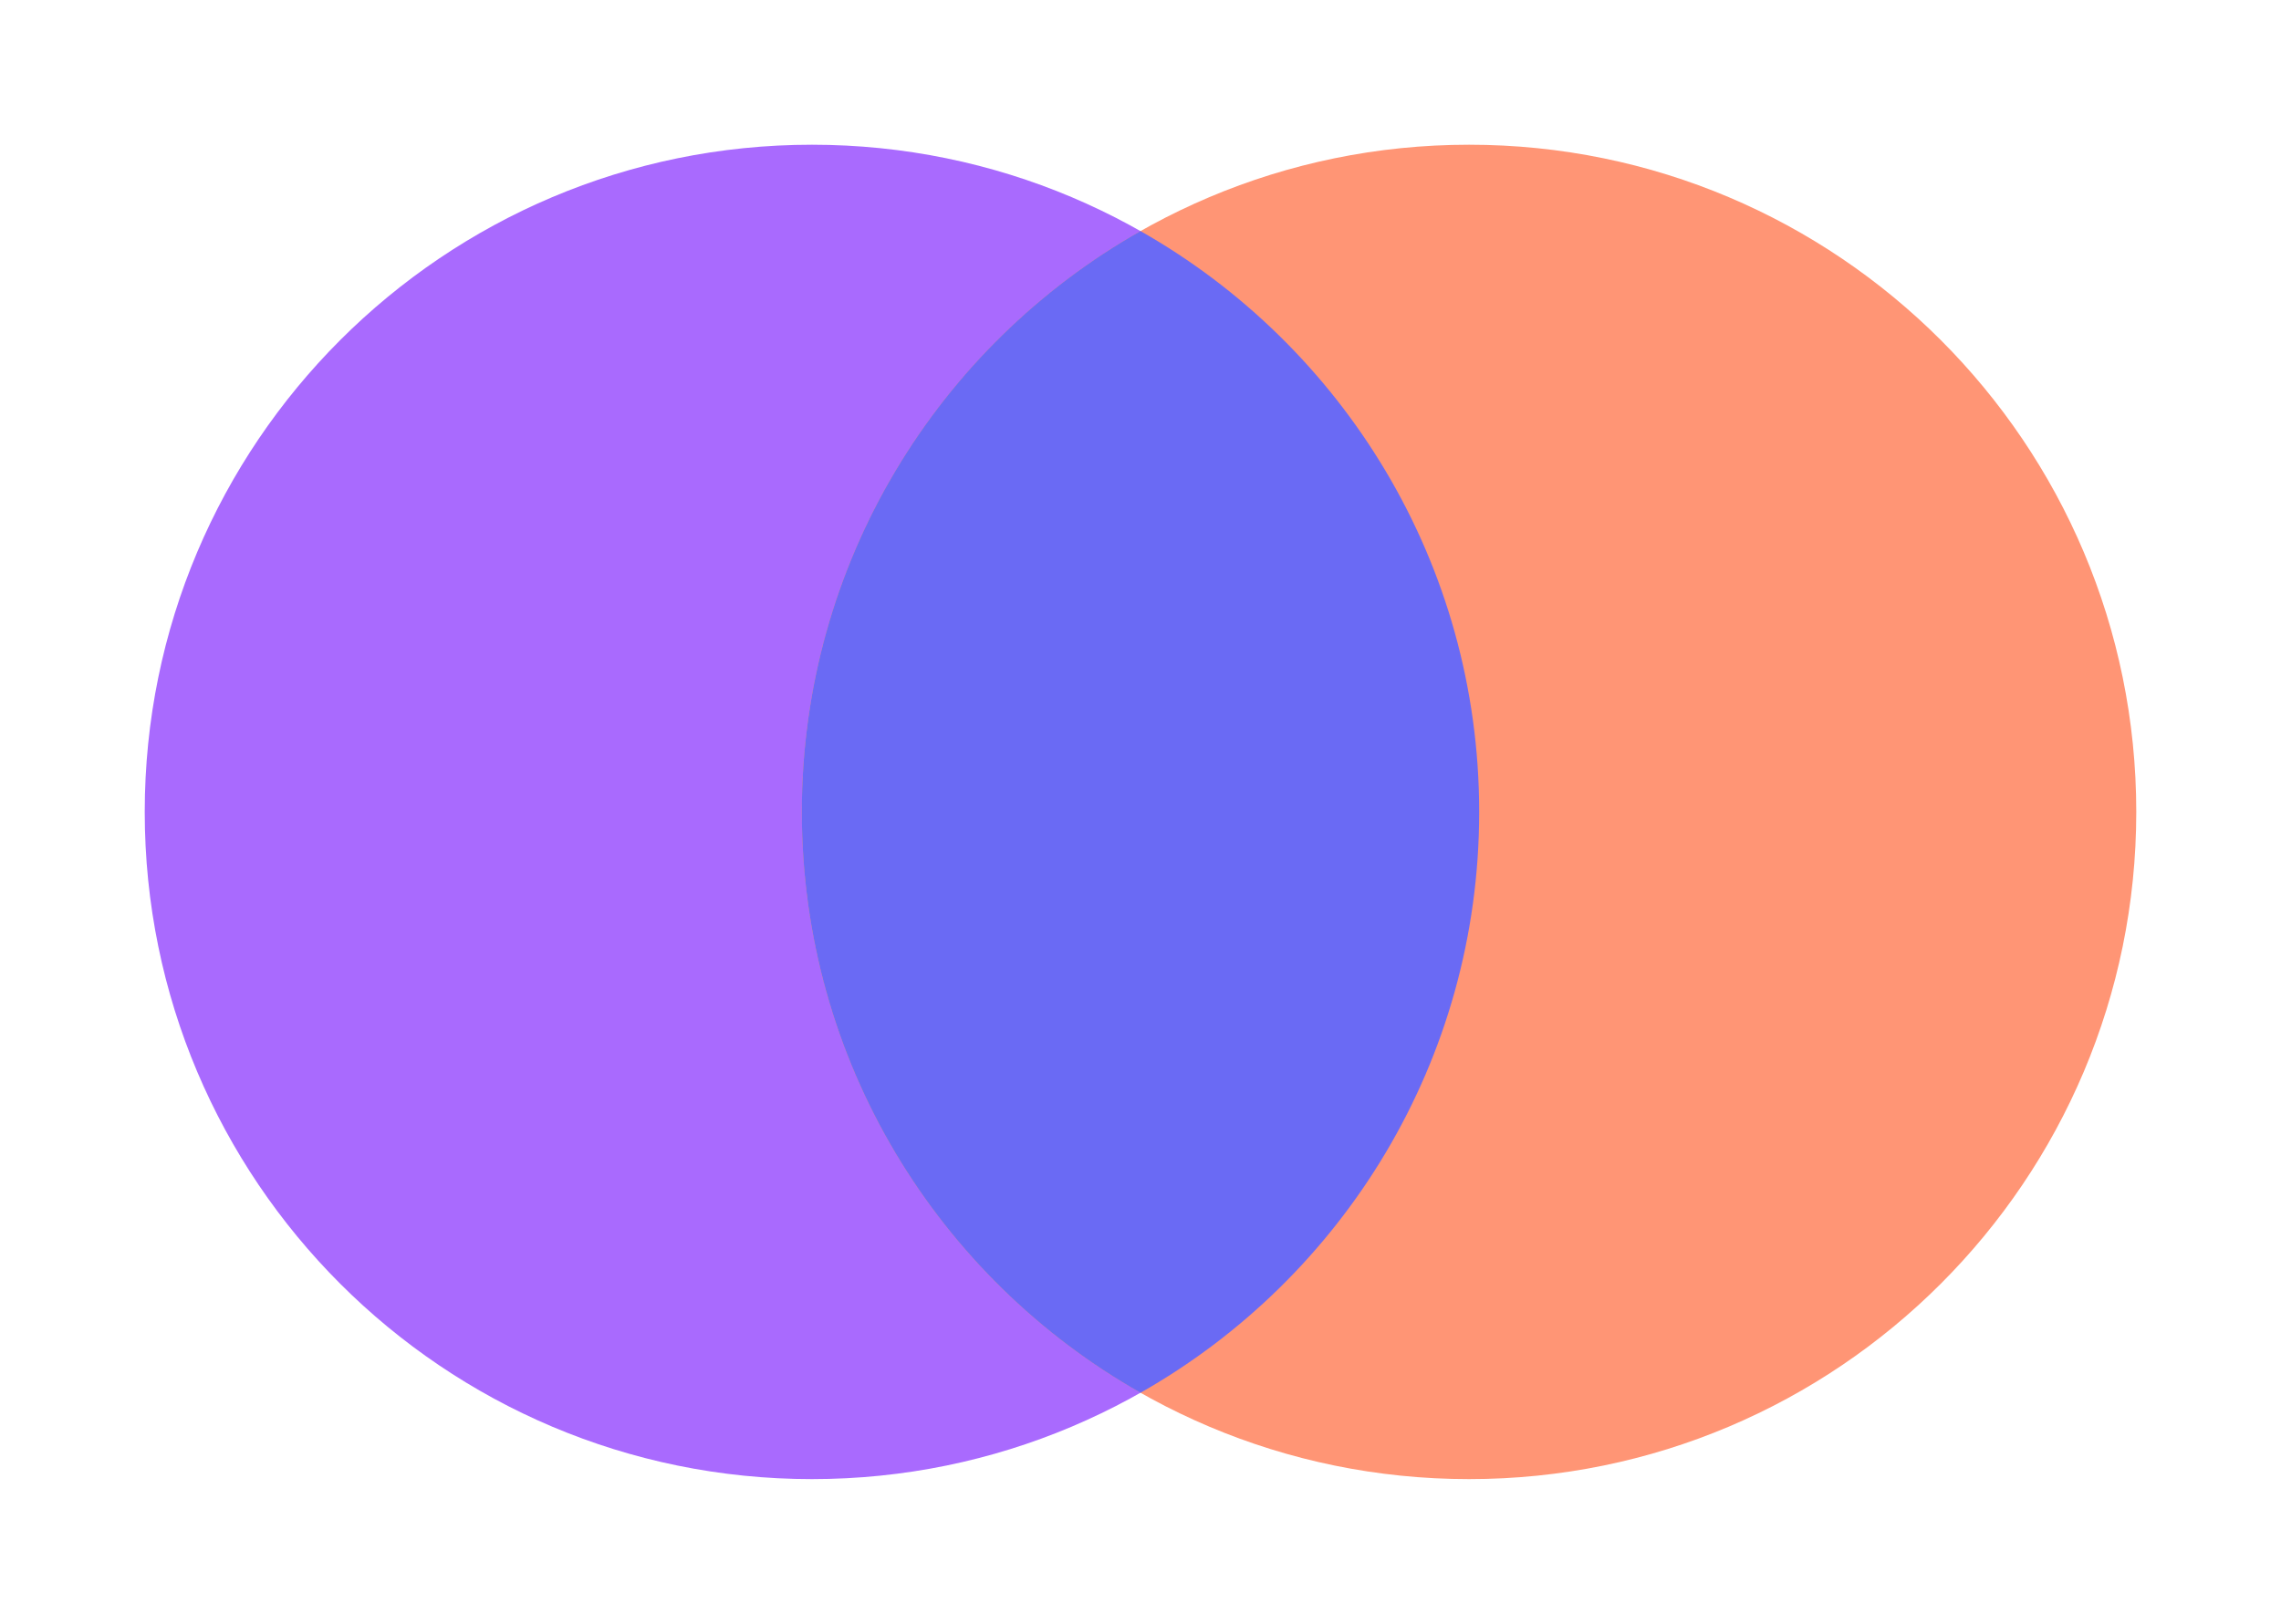
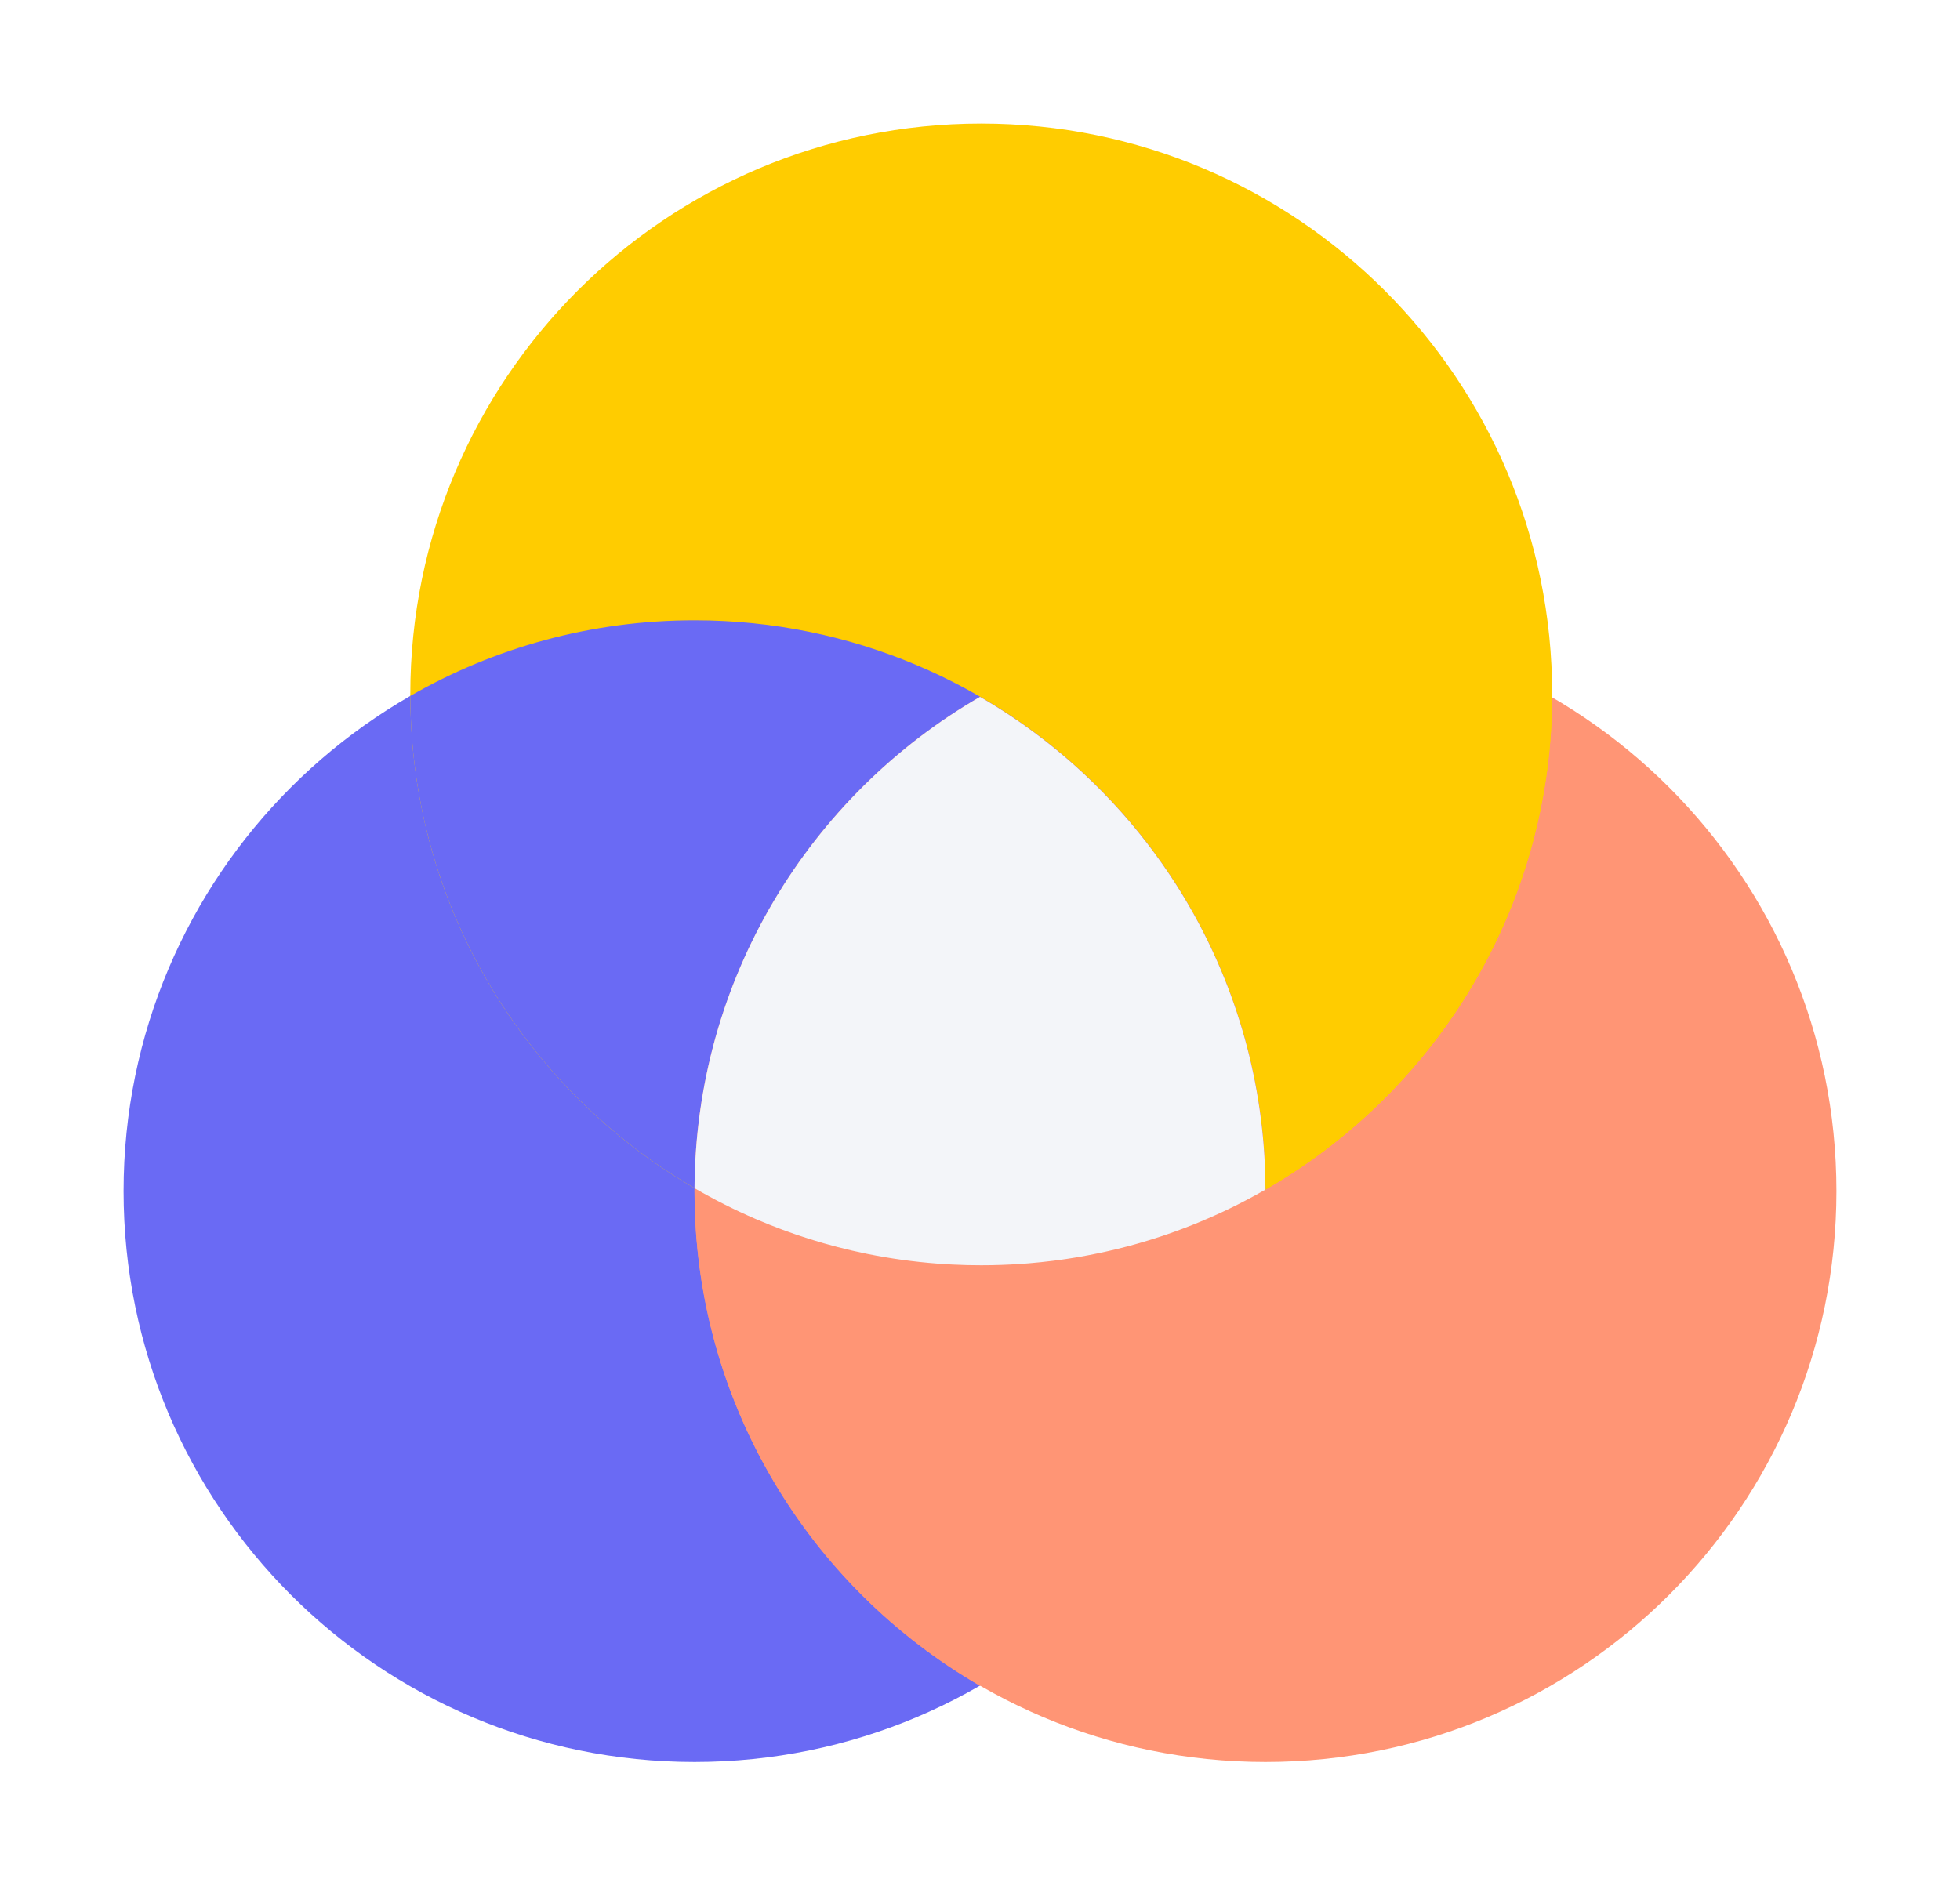
- <svg xmlns="http://www.w3.org/2000/svg" width="788" height="561" viewBox="0 0 788 561" fill="none">
-   <circle cx="280.5" cy="280.499" r="230.5" fill="#A96AFE" />
-   <circle cx="507.5" cy="280.499" r="230.5" fill="#FF9575" />
-   <path fill="#6A6AF4" d="M394 79.833C463.861 119.432 511 194.461 511 280.499C511 366.537 463.86 441.565 394 481.164C324.14 441.565 277 366.537 277 280.499C277 194.461 324.139 119.432 394 79.833Z" />
+ <svg xmlns="http://www.w3.org/2000/svg" width="793" height="763" viewBox="0 0 793 763" fill="none">
+   <circle cx="281" cy="482" r="231" fill="#6A6AF4" />
+   <circle cx="512" cy="482" r="231" fill="#FF9575" />
+   <circle cx="397" cy="281" r="231" fill="#FFCC00" />
+   <path d="M511.997 251C554.277 251 593.904 262.359 627.993 282.191C627.352 409.221 524.177 512 396.997 512C354.716 512 315.089 500.641 281 480.808C281.642 353.778 384.817 251 511.997 251Z" fill="#FFCC00" />
+   <path d="M280.998 251C408.371 251 511.664 354.09 511.995 481.386C478.132 500.861 438.866 512 396.998 512C269.625 512 166.331 408.909 166 281.613C199.863 262.138 239.13 251 280.998 251Z" fill="#6A6AF4" />
+   <path d="M396.5 282C465.546 321.941 512 396.593 512 482.096C512 567.598 465.546 642.249 396.5 682.19C327.454 642.249 281 567.598 281 482.096C281 396.593 327.454 321.941 396.5 282Z" fill="#FF9575" />
+   <path d="M396.494 282C462.708 320.303 508.144 390.529 511.76 471.633C511.903 474.867 511.98 478.118 511.988 481.385C507.165 484.158 502.233 486.763 497.199 489.19C496.182 489.681 495.161 490.165 494.136 490.641C491.287 491.963 488.406 493.229 485.495 494.438C484.462 494.866 483.426 495.287 482.386 495.701C480.004 496.649 477.603 497.559 475.184 498.43C474.136 498.807 473.084 499.175 472.029 499.537C471.285 499.793 470.54 500.045 469.792 500.293C468.782 500.628 467.77 500.956 466.754 501.277C465.97 501.525 465.185 501.769 464.397 502.009C463.347 502.329 462.293 502.642 461.236 502.947C460.491 503.163 459.744 503.374 458.995 503.582C457.924 503.88 456.85 504.17 455.772 504.453C450.823 505.752 445.808 506.89 440.734 507.862C439.647 508.071 438.557 508.272 437.464 508.465C436.678 508.604 435.891 508.738 435.103 508.869C434.012 509.05 432.92 509.224 431.824 509.39C431.082 509.502 430.338 509.611 429.593 509.716C428.433 509.88 427.271 510.035 426.105 510.182C422.823 510.594 419.519 510.938 416.194 511.212C415.105 511.302 414.014 511.384 412.92 511.458C407.658 511.816 402.349 511.999 396.996 511.999H396.988C395.1 511.999 393.218 511.976 391.341 511.931C391.183 511.927 391.024 511.924 390.866 511.92C389.082 511.873 387.304 511.805 385.53 511.719C385.313 511.708 385.097 511.698 384.88 511.687C383.141 511.597 381.407 511.487 379.678 511.359C379.512 511.347 379.346 511.335 379.181 511.322C369.656 510.596 360.293 509.292 351.126 507.445C350.917 507.403 350.708 507.362 350.5 507.319C335.019 504.156 320.102 499.444 305.918 493.353C305.786 493.296 305.655 493.238 305.523 493.182C297.076 489.535 288.89 485.4 281 480.81C281.463 395.845 327.795 321.741 396.494 282Z" fill="#F3F5F9" />
</svg>
